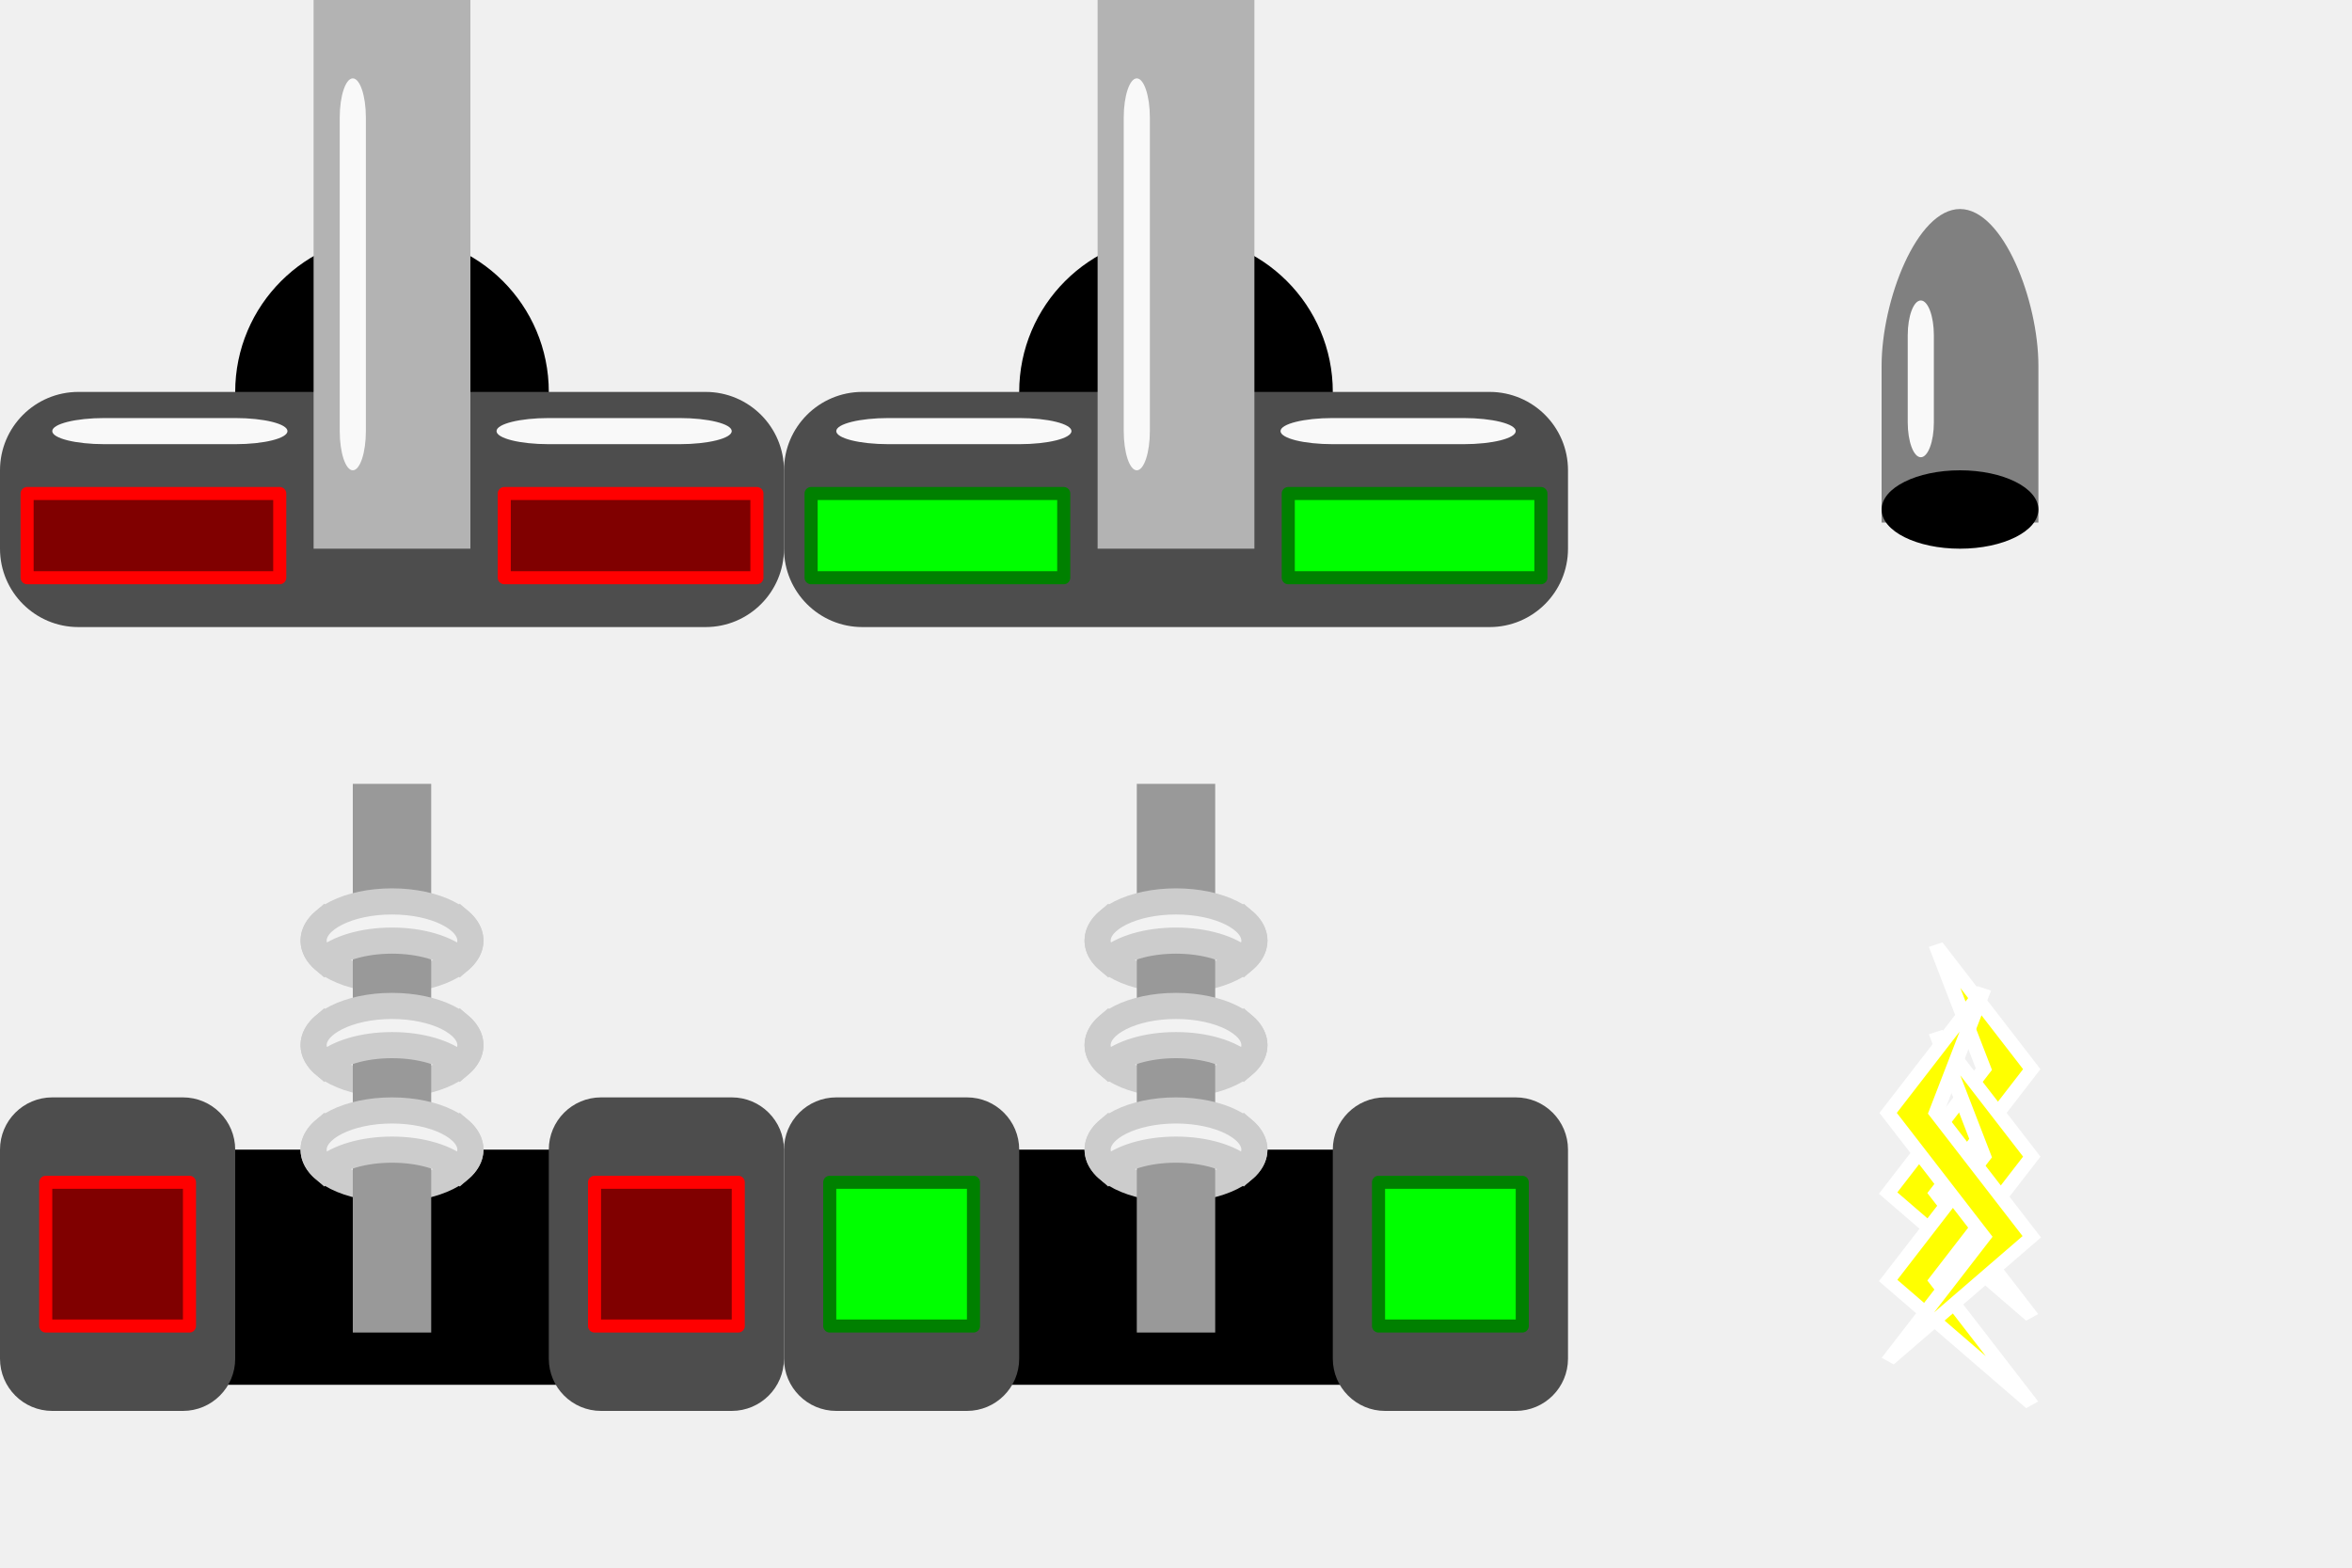
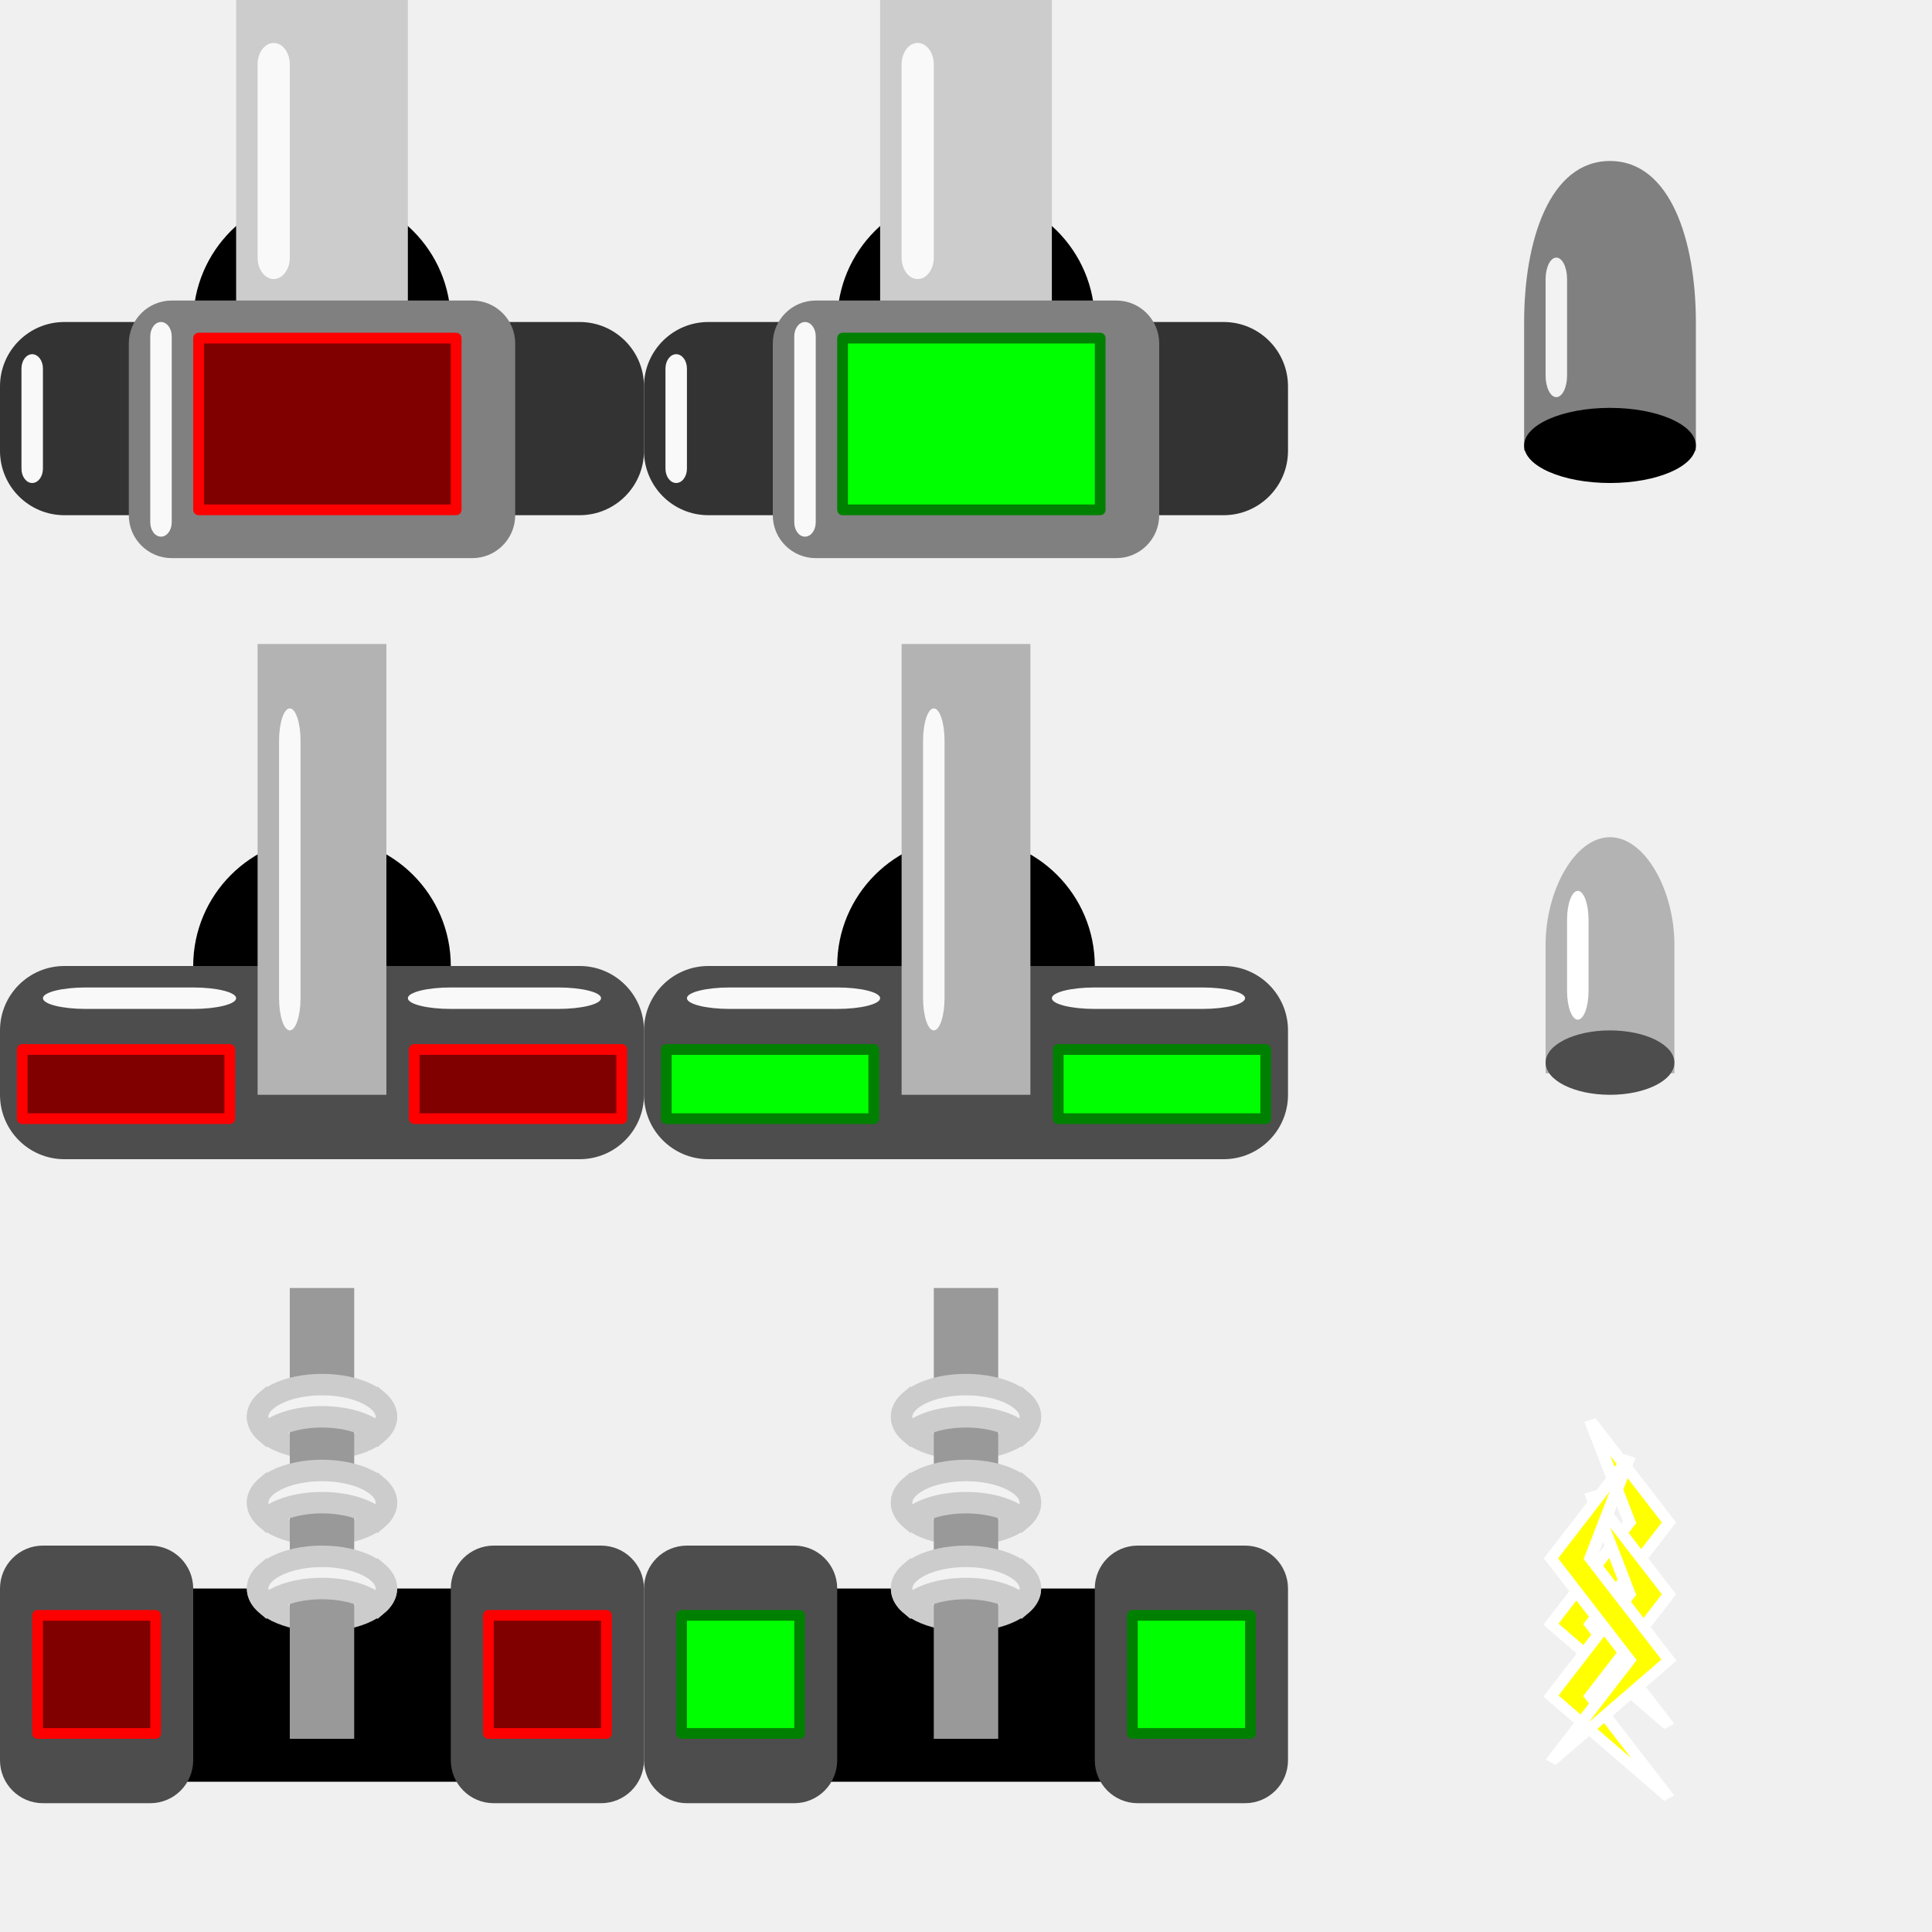
- <svg xmlns="http://www.w3.org/2000/svg" width="90" height="60" id="svg2" version="1.1">
+ <svg xmlns="http://www.w3.org/2000/svg" xmlns:xlink="http://www.w3.org/1999/xlink" width="90" height="90" id="svg2" version="1.1">
  <defs id="defs4" />
-   <g id="layer8" style="display:none">
+   <g id="layer8" style="display:none" transform="translate(0,30)">
    <rect style="fill:#87de87;fill-opacity:1;fill-rule:nonzero;stroke:#008000;stroke-width:0.5;stroke-linecap:round;stroke-linejoin:round;stroke-miterlimit:4;stroke-opacity:1;stroke-dasharray:none;stroke-dashoffset:0" id="rect1773" width="240" height="150" x="-90" y="-30" />
  </g>
-   <g id="layer1" transform="translate(0,-992.3622)" style="display:inline">
-     <g id="layer3">
-       <g id="g1681">
-         <path transform="translate(0,992.3622)" d="m 21,15 c 0,3.314 -2.686,6 -6,6 -3.314,0 -6,-2.686 -6,-6 0,-3.314 2.686,-6 6,-6 3.314,0 6,2.686 6,6 z" id="path891" style="fill:#000000;fill-opacity:1;fill-rule:nonzero;stroke:none" />
-         <rect rx="3" y="1007.362" x="0" height="9" width="30" id="rect856" style="fill:#4d4d4d;fill-opacity:1;fill-rule:nonzero;stroke:none" />
-         <rect y="992.362" x="12" height="21" width="6" id="rect858" style="fill:#b3b3b3;fill-opacity:1;fill-rule:nonzero;stroke:none" />
-         <rect rx="2" y="1008.362" x="2" height="1" width="9" id="rect883" style="fill:#f9f9f9;fill-opacity:1;fill-rule:nonzero;stroke:none" />
-         <rect rx="2" y="1008.362" x="19" height="1" width="9" id="rect885" style="fill:#f9f9f9;fill-opacity:1;fill-rule:nonzero;stroke:none" />
-         <rect rx="1.5" y="995.362" x="13" height="15" width="1" id="rect887" style="fill:#f9f9f9;fill-opacity:1;fill-rule:nonzero;stroke:none" />
+   <g id="layer1" transform="translate(0,-962.3622)" style="display:inline">
+     <g id="layer3" style="display:inline">
+       <g id="g1681" transform="translate(1.880249e-5,2.119751e-5)">
+         <g id="g1815" transform="matrix(1,-7.9387446e-6,7.9387446e-6,1,-0.00799249,1.1911276e-4)">
+           <path style="fill:#000000;fill-opacity:1;fill-rule:nonzero;stroke:none" id="path891" d="m 21,15 c 0,3.314 -2.686,6 -6,6 -3.314,0 -6,-2.686 -6,-6 0,-3.314 2.686,-6 6,-6 3.314,0 6,2.686 6,6 z" transform="translate(0,992.3622)" />
+           <rect style="fill:#4d4d4d;fill-opacity:1;fill-rule:nonzero;stroke:none" id="rect856" width="30" height="9" x="0" y="1007.362" rx="3" />
+           <rect style="fill:#b3b3b3;fill-opacity:1;fill-rule:nonzero;stroke:none" id="rect858" width="6" height="21" x="12" y="992.362" />
+           <rect style="fill:#f9f9f9;fill-opacity:1;fill-rule:nonzero;stroke:none" id="rect883" width="9" height="1" x="2" y="1008.362" rx="2" />
+           <rect style="fill:#f9f9f9;fill-opacity:1;fill-rule:nonzero;stroke:none" id="rect885" width="9" height="1" x="19" y="1008.362" rx="2" />
+           <rect style="fill:#f9f9f9;fill-opacity:1;fill-rule:nonzero;stroke:none" id="rect887" width="1" height="15" x="13" y="995.362" rx="1.5" />
+         </g>
      </g>
      <g id="g1689" transform="translate(30,0)">
        <path style="fill:#000000;fill-opacity:1;fill-rule:nonzero;stroke:none" id="path1691" d="m 21,15 c 0,3.314 -2.686,6 -6,6 -3.314,0 -6,-2.686 -6,-6 0,-3.314 2.686,-6 6,-6 3.314,0 6,2.686 6,6 z" transform="translate(0,992.3622)" />
        <rect style="fill:#4d4d4d;fill-opacity:1;fill-rule:nonzero;stroke:none" id="rect1693" width="30" height="9" x="0" y="1007.362" rx="3" />
        <rect style="fill:#b3b3b3;fill-opacity:1;fill-rule:nonzero;stroke:none" id="rect1695" width="6" height="21" x="12" y="992.362" />
        <rect style="fill:#f9f9f9;fill-opacity:1;fill-rule:nonzero;stroke:none" id="rect1697" width="9" height="1" x="2" y="1008.362" rx="2" />
        <rect style="fill:#f9f9f9;fill-opacity:1;fill-rule:nonzero;stroke:none" id="rect1699" width="9" height="1" x="19" y="1008.362" rx="2" />
        <rect style="fill:#f9f9f9;fill-opacity:1;fill-rule:nonzero;stroke:none" id="rect1701" width="1" height="15" x="13" y="995.362" rx="1.5" />
      </g>
    </g>
-     <g id="layer4">
+     <g id="layer4" style="display:inline">
      <g id="g1666" style="fill:#800000;stroke:#ff0000">
        <rect y="1011.251" x="1.037" height="3.222" width="9.667" id="rect893" style="fill:#800000;fill-opacity:1;fill-rule:nonzero;stroke:#ff0000;stroke-width:0.5;stroke-linecap:round;stroke-linejoin:round;stroke-miterlimit:4;stroke-dasharray:none" />
        <rect style="fill:#800000;fill-opacity:1;fill-rule:nonzero;stroke:#ff0000;stroke-width:0.5;stroke-linecap:round;stroke-linejoin:round;stroke-miterlimit:4;stroke-dasharray:none" id="rect895" width="9.667" height="3.222" x="19.296" y="1011.251" />
      </g>
    </g>
-     <g id="layer5">
+     <g id="layer5" style="display:inline">
      <rect y="1011.251" x="31.037" height="3.222" width="9.667" id="rect1672" style="fill:#00ff00;fill-opacity:1;fill-rule:nonzero;stroke:#008000;stroke-width:0.5;stroke-linecap:round;stroke-linejoin:round;stroke-miterlimit:4;stroke-dasharray:none" />
      <rect style="fill:#00ff00;fill-opacity:1;fill-rule:nonzero;stroke:#008000;stroke-width:0.5;stroke-linecap:round;stroke-linejoin:round;stroke-miterlimit:4;stroke-dasharray:none" id="rect1674" width="9.667" height="3.222" x="49.296" y="1011.251" />
    </g>
    <g id="layer10">
      <g id="g1799" transform="matrix(1,0,0,0.6666667,0,331.7874)">
-         <path style="fill:#808080;fill-opacity:1;fill-rule:nonzero;stroke:none" d="m 75,1002.862 c -1.657,0 -3,5.272 -3,9 l 0,9 6,0 0,-9 c 0,-3.728 -1.343,-9 -3,-9 z" id="rect1795" />
-         <rect style="fill:#f9f9f9;fill-opacity:1;fill-rule:nonzero;stroke:none" id="rect1811" width="1" height="9" x="73" y="1008.112" rx="2" />
-         <path style="fill:#000000;fill-opacity:1;fill-rule:nonzero;stroke:none" id="path1813" d="m 78,19.5 c 0,0.828 -1.343,1.5 -3,1.5 -1.657,0 -3,-0.672 -3,-1.5 0,-0.828 1.343,-1.5 3,-1.5 1.657,0 3,0.672 3,1.5 z" transform="matrix(1,0,0,1.5,0,990.8622)" />
+         <path style="fill:#b3b3b3;fill-opacity:1;fill-rule:nonzero;stroke:none" d="m 75,1004.362 c -1.657,0 -3,3.772 -3,7.5 l 0,9 6,0 0,-9 c 0,-3.728 -1.343,-7.5 -3,-7.5 z" id="rect1795" />
+         <rect style="fill:#ffffff;fill-opacity:1;fill-rule:nonzero;stroke:none" id="rect1811" width="1" height="9" x="73" y="1008.112" rx="2" />
+         <path style="fill:#4d4d4d;fill-opacity:1;fill-rule:nonzero;stroke:none" id="path1813" d="m 78,19.5 c 0,0.828 -1.343,1.5 -3,1.5 -1.657,0 -3,-0.672 -3,-1.5 0,-0.828 1.343,-1.5 3,-1.5 1.657,0 3,0.672 3,1.5 z" transform="matrix(1,0,0,1.5,0,990.8622)" />
      </g>
    </g>
  </g>
-   <g id="layer2">
+   <g id="layer2" transform="translate(0,30)">
    <path id="path1732" d="m 45,41.5 c -1.657,0 -3,-0.672 -3,-1.5 0,-0.272 0.153,-0.53 0.406,-0.75 C 42.924,39.7 43.887,40 45,40 46.113,40 47.076,39.7 47.594,39.25 47.847,39.47 48,39.728 48,40 c 0,0.828 -1.343,1.5 -3,1.5 z" style="fill:#f2f2f2;fill-opacity:1;fill-rule:nonzero;stroke:#cccccc" />
    <path style="fill:#f2f2f2;fill-opacity:1;fill-rule:nonzero;stroke:#cccccc" d="m 45,37.5 c -1.657,0 -3,-0.672 -3,-1.5 0,-0.272 0.153,-0.53 0.406,-0.75 C 42.924,35.7 43.887,36 45,36 46.113,36 47.076,35.7 47.594,35.25 47.847,35.47 48,35.728 48,36 c 0,0.828 -1.343,1.5 -3,1.5 z" id="path1734" />
    <rect y="44" x="36" height="9" width="18" id="rect1736" style="fill:#000000;fill-opacity:1;fill-rule:nonzero;stroke:none" />
    <path style="fill:#f2f2f2;fill-opacity:1;fill-rule:nonzero;stroke:#cccccc" d="m 45,45.5 c -1.657,0 -3,-0.672 -3,-1.5 0,-0.272 0.153,-0.53 0.406,-0.75 C 42.924,43.7 43.887,44 45,44 46.113,44 47.076,43.7 47.594,43.25 47.847,43.47 48,43.728 48,44 c 0,0.828 -1.343,1.5 -3,1.5 z" id="path1738" />
    <rect y="30" x="43.5" height="21" width="3" id="rect1740" style="fill:#999999;fill-opacity:1;fill-rule:nonzero;stroke:none" />
    <rect rx="2" y="42" x="30" height="12" width="9" id="rect1742" style="fill:#4d4d4d;fill-opacity:1;fill-rule:nonzero;stroke:none" />
    <path id="path1746" d="m 45,34.5 c -1.657,0 -3,0.672 -3,1.5 0,0.272 0.153,0.53 0.406,0.75 C 42.924,36.3 43.887,36 45,36 c 1.113,0 2.076,0.3 2.594,0.75 C 47.847,36.53 48,36.272 48,36 48,35.172 46.657,34.5 45,34.5 z" style="fill:#f2f2f2;fill-opacity:1;fill-rule:nonzero;stroke:#cccccc" />
    <path style="fill:#f2f2f2;fill-opacity:1;fill-rule:nonzero;stroke:#cccccc" d="m 45,38.5 c -1.657,0 -3,0.672 -3,1.5 0,0.272 0.153,0.53 0.406,0.75 C 42.924,40.3 43.887,40 45,40 c 1.113,0 2.076,0.3 2.594,0.75 C 47.847,40.53 48,40.272 48,40 48,39.172 46.657,38.5 45,38.5 z" id="path1748" />
    <path id="path1750" d="m 45,42.5 c -1.657,0 -3,0.672 -3,1.5 0,0.272 0.153,0.53 0.406,0.75 C 42.924,44.3 43.887,44 45,44 c 1.113,0 2.076,0.3 2.594,0.75 C 47.847,44.53 48,44.272 48,44 48,43.172 46.657,42.5 45,42.5 z" style="fill:#f2f2f2;fill-opacity:1;fill-rule:nonzero;stroke:#cccccc" />
    <rect rx="2" y="42" x="51" height="12" width="9" id="rect1744" style="fill:#4d4d4d;fill-opacity:1;fill-rule:nonzero;stroke:none" />
    <path style="fill:#f2f2f2;fill-opacity:1;fill-rule:nonzero;stroke:#cccccc" d="m 15,41.5 c -1.657,0 -3,-0.672 -3,-1.5 0,-0.272 0.153,-0.53 0.406,-0.75 C 12.924,39.7 13.887,40 15,40 16.113,40 17.076,39.7 17.594,39.25 17.847,39.47 18,39.728 18,40 c 0,0.828 -1.343,1.5 -3,1.5 z" id="path1726" />
    <path id="path1720" d="m 15,37.5 c -1.657,0 -3,-0.672 -3,-1.5 0,-0.272 0.153,-0.53 0.406,-0.75 C 12.924,35.7 13.887,36 15,36 16.113,36 17.076,35.7 17.594,35.25 17.847,35.47 18,35.728 18,36 c 0,0.828 -1.343,1.5 -3,1.5 z" style="fill:#f2f2f2;fill-opacity:1;fill-rule:nonzero;stroke:#cccccc" />
    <rect style="fill:#000000;fill-opacity:1;fill-rule:nonzero;stroke:none" id="rect1709" width="18" height="9" x="6" y="44" />
    <path id="path1728" d="m 15,45.5 c -1.657,0 -3,-0.672 -3,-1.5 0,-0.272 0.153,-0.53 0.406,-0.75 C 12.924,43.7 13.887,44 15,44 16.113,44 17.076,43.7 17.594,43.25 17.847,43.47 18,43.728 18,44 c 0,0.828 -1.343,1.5 -3,1.5 z" style="fill:#f2f2f2;fill-opacity:1;fill-rule:nonzero;stroke:#cccccc" />
    <rect style="fill:#999999;fill-opacity:1;fill-rule:nonzero;stroke:none" id="rect1703" width="3" height="21" x="13.5" y="30" />
    <rect style="fill:#4d4d4d;fill-opacity:1;fill-rule:nonzero;stroke:none" id="rect1705" width="9" height="12" x="0" y="42" rx="2" />
    <rect style="fill:#4d4d4d;fill-opacity:1;fill-rule:nonzero;stroke:none" id="rect1707" width="9" height="12" x="21" y="42" rx="2" />
    <path style="fill:#f2f2f2;fill-opacity:1;fill-rule:nonzero;stroke:#cccccc" d="m 15,34.5 c -1.657,0 -3,0.672 -3,1.5 0,0.272 0.153,0.53 0.406,0.75 C 12.924,36.3 13.887,36 15,36 c 1.113,0 2.076,0.3 2.594,0.75 C 17.847,36.53 18,36.272 18,36 18,35.172 16.657,34.5 15,34.5 z" id="path1715" />
    <path id="path1722" d="m 15,38.5 c -1.657,0 -3,0.672 -3,1.5 0,0.272 0.153,0.53 0.406,0.75 C 12.924,40.3 13.887,40 15,40 c 1.113,0 2.076,0.3 2.594,0.75 C 17.847,40.53 18,40.272 18,40 18,39.172 16.657,38.5 15,38.5 z" style="fill:#f2f2f2;fill-opacity:1;fill-rule:nonzero;stroke:#cccccc" />
    <path style="fill:#f2f2f2;fill-opacity:1;fill-rule:nonzero;stroke:#cccccc" d="m 15,42.5 c -1.657,0 -3,0.672 -3,1.5 0,0.272 0.153,0.53 0.406,0.75 C 12.924,44.3 13.887,44 15,44 c 1.113,0 2.076,0.3 2.594,0.75 C 17.847,44.53 18,44.272 18,44 18,43.172 16.657,42.5 15,42.5 z" id="path1724" />
    <g id="layer6">
      <rect style="fill:#800000;fill-opacity:1;fill-rule:nonzero;stroke:#ff0000;stroke-width:0.5;stroke-linecap:round;stroke-linejoin:round;stroke-miterlimit:4;stroke-opacity:1;stroke-dasharray:none;stroke-dashoffset:0" id="rect1752" width="5.5" height="5.5" x="1.75" y="45.25" />
      <rect y="45.25" x="22.75" height="5.5" width="5.5" id="rect1754" style="fill:#800000;fill-opacity:1;fill-rule:nonzero;stroke:#ff0000;stroke-width:0.5;stroke-linecap:round;stroke-linejoin:round;stroke-miterlimit:4;stroke-opacity:1;stroke-dasharray:none;stroke-dashoffset:0" />
    </g>
    <g id="layer7">
      <rect style="fill:#00ff00;fill-opacity:1;fill-rule:nonzero;stroke:#008000;stroke-width:0.5;stroke-linecap:round;stroke-linejoin:round;stroke-miterlimit:4;stroke-opacity:1;stroke-dasharray:none;stroke-dashoffset:0" id="rect1756" width="5.5" height="5.5" x="52.75" y="45.25" />
      <rect y="45.25" x="31.75" height="5.5" width="5.5" id="rect1770" style="fill:#00ff00;fill-opacity:1;fill-rule:nonzero;stroke:#008000;stroke-width:0.5;stroke-linecap:round;stroke-linejoin:round;stroke-miterlimit:4;stroke-opacity:1;stroke-dasharray:none;stroke-dashoffset:0" />
    </g>
    <g id="layer9">
      <g id="g1806" transform="matrix(1.099237,0,0,0.836746,-7.444654,5.637106)">
        <path id="path1786" d="M 74.167,36.5 77.5,42.167 74.167,47.833 77.5,53.5 l -5,-5.667 3.333,-5.667 z" style="fill:#ffff00;stroke:#ffffff;stroke-width:0.521;stroke-linecap:butt;stroke-linejoin:miter;stroke-miterlimit:4;stroke-opacity:1;stroke-dasharray:none" />
        <path style="fill:#ffff00;stroke:#ffffff;stroke-width:0.521;stroke-linecap:butt;stroke-linejoin:miter;stroke-miterlimit:4;stroke-opacity:1;stroke-dasharray:none" d="M 74.167,40.5 77.5,46.167 74.167,51.833 77.5,57.5 l -5,-5.667 3.333,-5.667 z" id="path1788" />
        <path id="path1790" d="M 75.833,38.5 72.5,44.167 75.833,49.833 72.5,55.5 l 5,-5.667 -3.333,-5.667 z" style="fill:#ffff00;stroke:#ffffff;stroke-width:0.521;stroke-linecap:butt;stroke-linejoin:miter;stroke-miterlimit:4;stroke-opacity:1;stroke-dasharray:none" />
      </g>
    </g>
  </g>
+   <g id="layer11" transform="translate(0,30)">
+     <g id="layer13">
+       <g id="g1840">
+         <path transform="translate(0,3)" d="m 21,-18 c 0,3.314 -2.686,6 -6,6 -3.314,0 -6,-2.686 -6,-6 0,-3.314 2.686,-6 6,-6 3.314,0 6,2.686 6,6 z" id="path1838" style="fill:#000000;fill-opacity:1;fill-rule:nonzero;stroke:none" />
+         <rect rx="3" y="-15" x="0" height="9" width="30" id="rect1826" style="fill:#333333;fill-opacity:1;fill-rule:nonzero;stroke:none" />
+         <rect y="-30" x="11" height="21" width="8" id="rect1828" style="fill:#cccccc;fill-opacity:1;fill-rule:nonzero;stroke:none" />
+         <rect rx="2" y="-16" x="6" height="12" width="18" id="rect1830" style="fill:#808080;fill-opacity:1;fill-rule:nonzero;stroke:none" />
+         <rect rx="0.667" y="-15" x="7" height="10" width="1" id="rect1832" style="fill:#f9f9f9;fill-opacity:1;fill-rule:nonzero;stroke:none" />
+         <rect style="fill:#f9f9f9;fill-opacity:1;fill-rule:nonzero;stroke:none" id="rect1834" width="1" height="6" x="1" y="-13.5" rx="0.667" />
+         <rect style="fill:#f9f9f9;fill-opacity:1;fill-rule:nonzero;stroke:none" id="rect1836" width="1.5" height="11" x="12" y="-28" rx="1" />
+       </g>
+       <use x="0" y="0" xlink:href="#g1840" id="use1849" transform="translate(30,0)" width="90" height="60" />
+     </g>
+     <g id="layer14">
+       <rect style="fill:#800000;fill-opacity:1;fill-rule:nonzero;stroke:#ff0000;stroke-width:0.5;stroke-linecap:round;stroke-linejoin:round;stroke-miterlimit:4;stroke-opacity:1;stroke-dasharray:none;stroke-dashoffset:0" id="rect1852" width="12" height="8" x="9.25" y="-14.25" />
+     </g>
+     <g id="layer15">
+       <rect style="fill:#00ff00;fill-opacity:1;fill-rule:nonzero;stroke:#008000;stroke-width:0.5;stroke-linecap:round;stroke-linejoin:round;stroke-miterlimit:4;stroke-opacity:1;stroke-dasharray:none;stroke-dashoffset:0" id="rect1855" width="12" height="8" x="39.25" y="-14.25" />
+     </g>
+     <g id="layer16">
+       <g id="g1869" transform="translate(0,1.5)">
+         <path id="rect1858" d="m 75,-24 c -2.833,0 -4,3.75 -4,7.5 l 0,6 8,0 0,-6 c 0,-3.75 -1.167,-7.5 -4,-7.5 z" style="fill:#808080;fill-opacity:1;fill-rule:nonzero;stroke:none" />
+         <path transform="matrix(0.8888889,0,0,1.166667,7,5)" d="m 81,-13.5 c 0,0.828 -2.015,1.5 -4.5,1.5 -2.485,0 -4.5,-0.672 -4.5,-1.5 0,-0.828 2.015,-1.5 4.5,-1.5 2.485,0 4.5,0.672 4.5,1.5 z" id="path1865" style="fill:#000000;fill-opacity:1;fill-rule:nonzero;stroke:none" />
+         <rect rx="1" y="-19.5" x="72" height="6.5" width="1" id="rect1867" style="fill:#f2f2f2;fill-opacity:1;fill-rule:nonzero;stroke:none" />
+       </g>
+     </g>
+   </g>
</svg>
